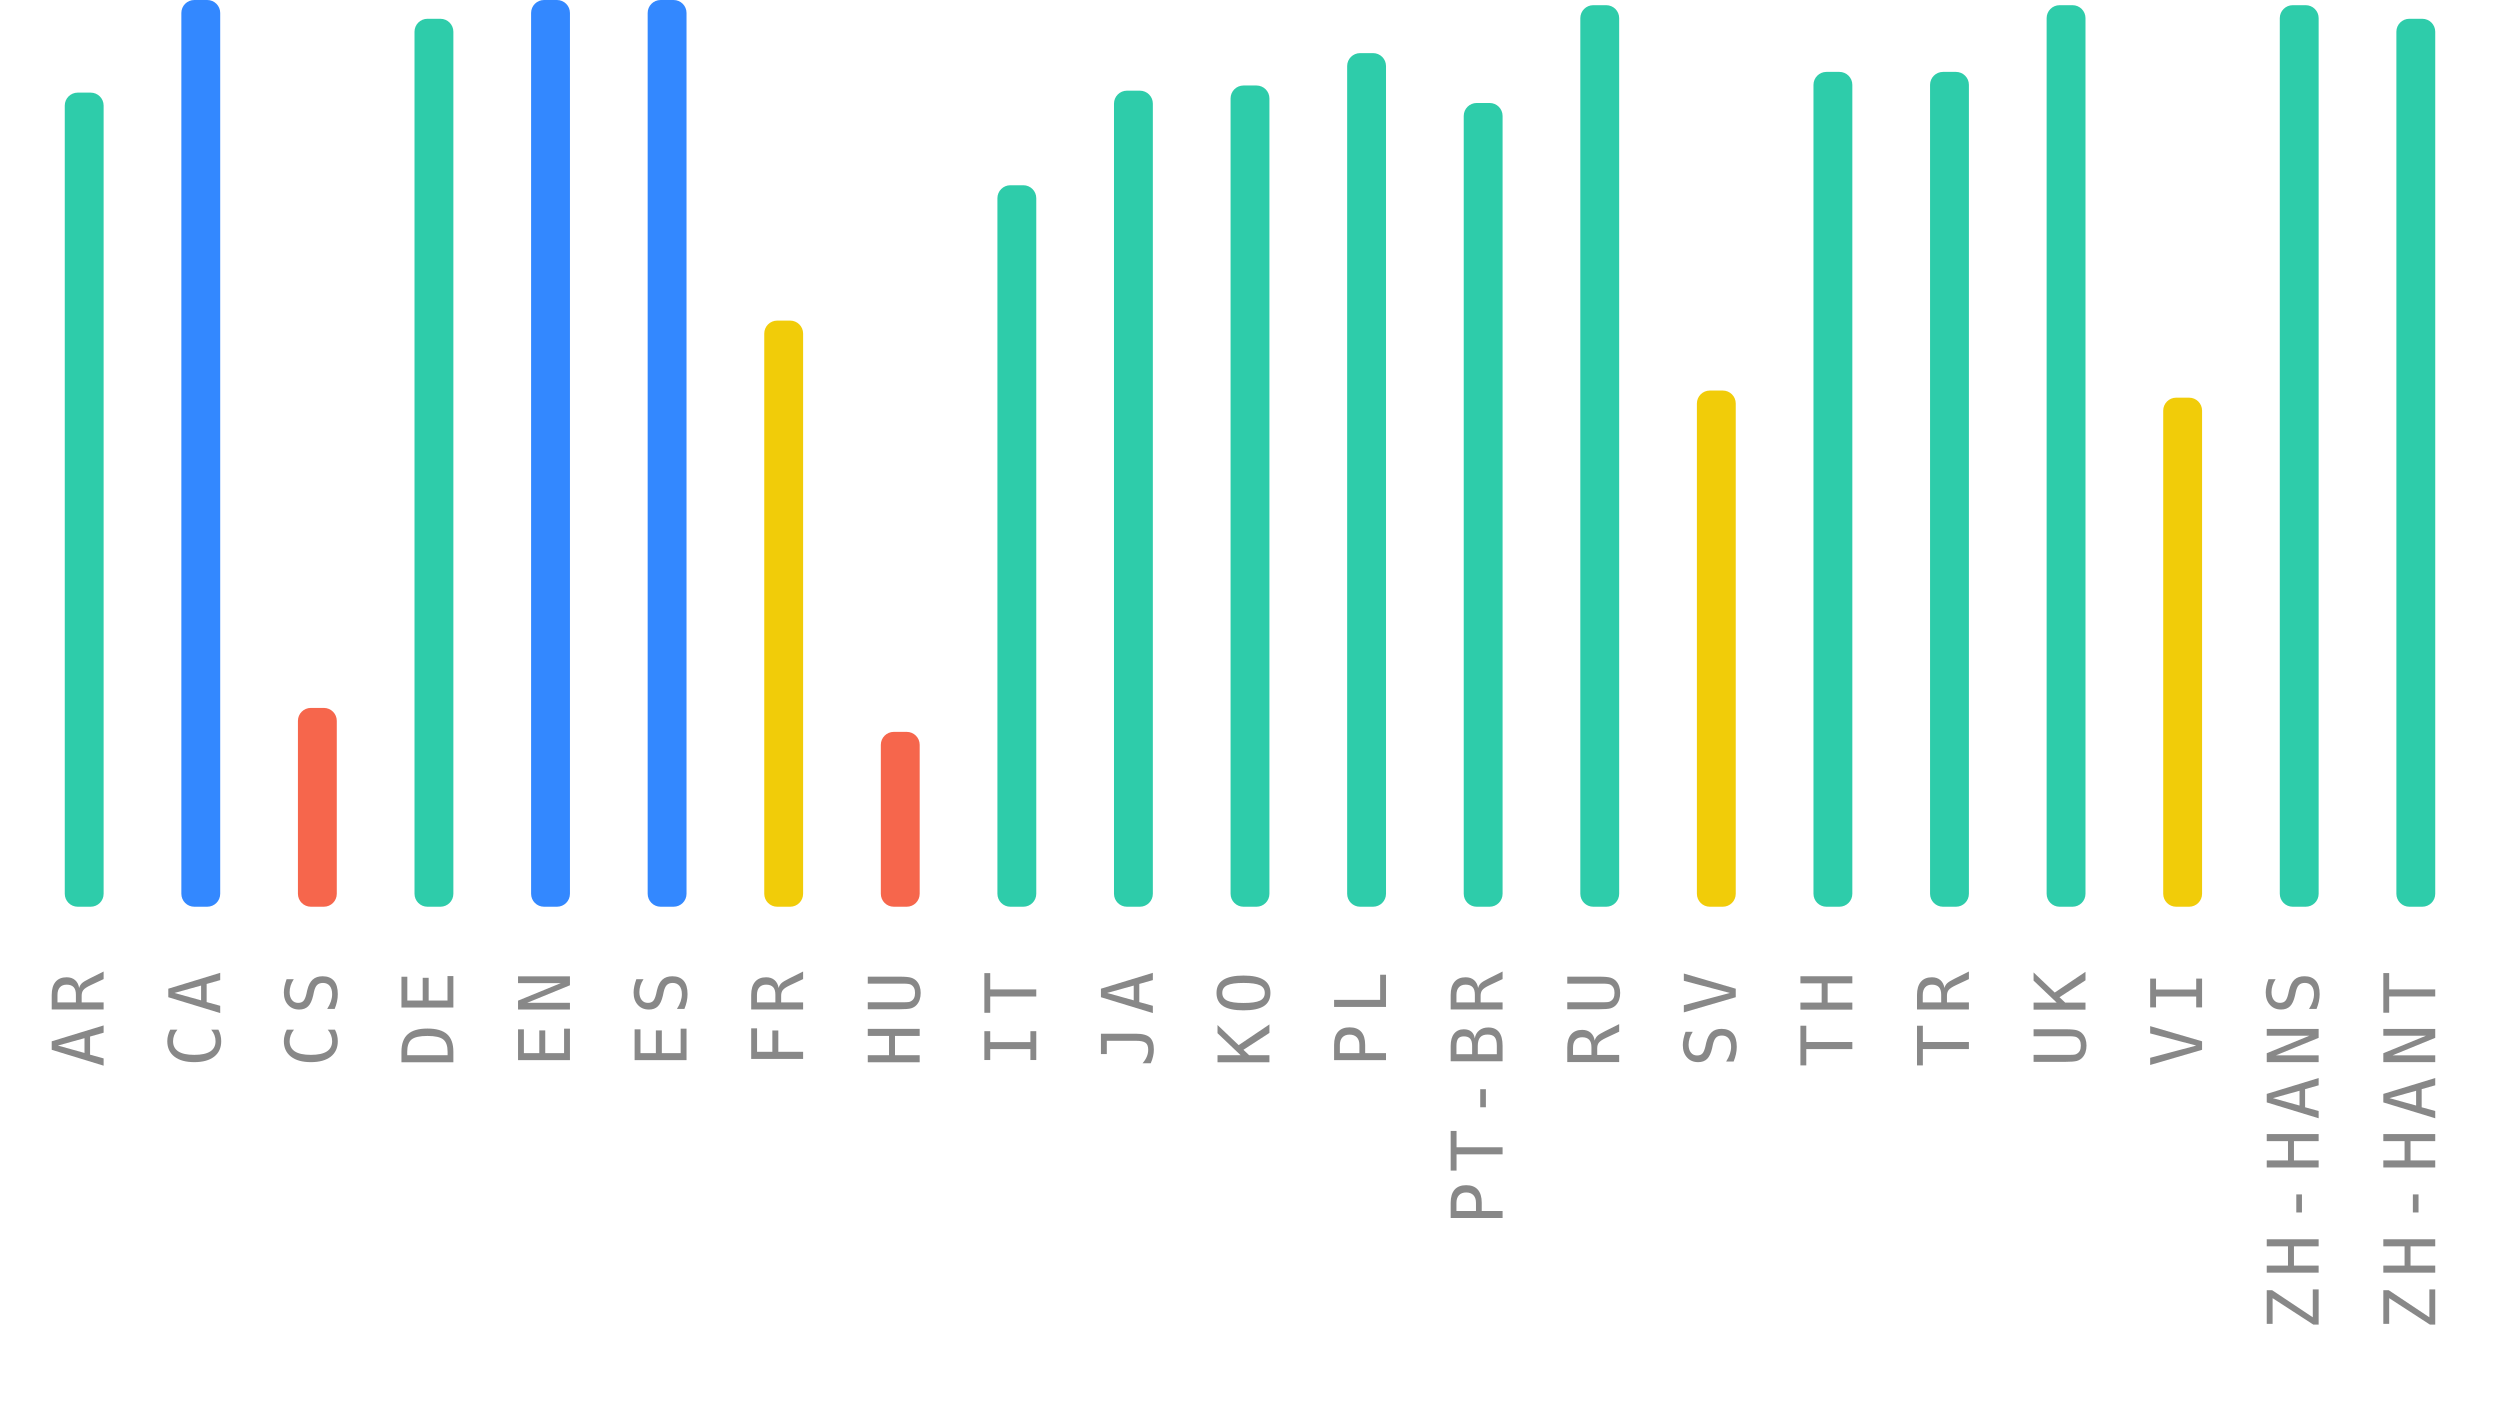
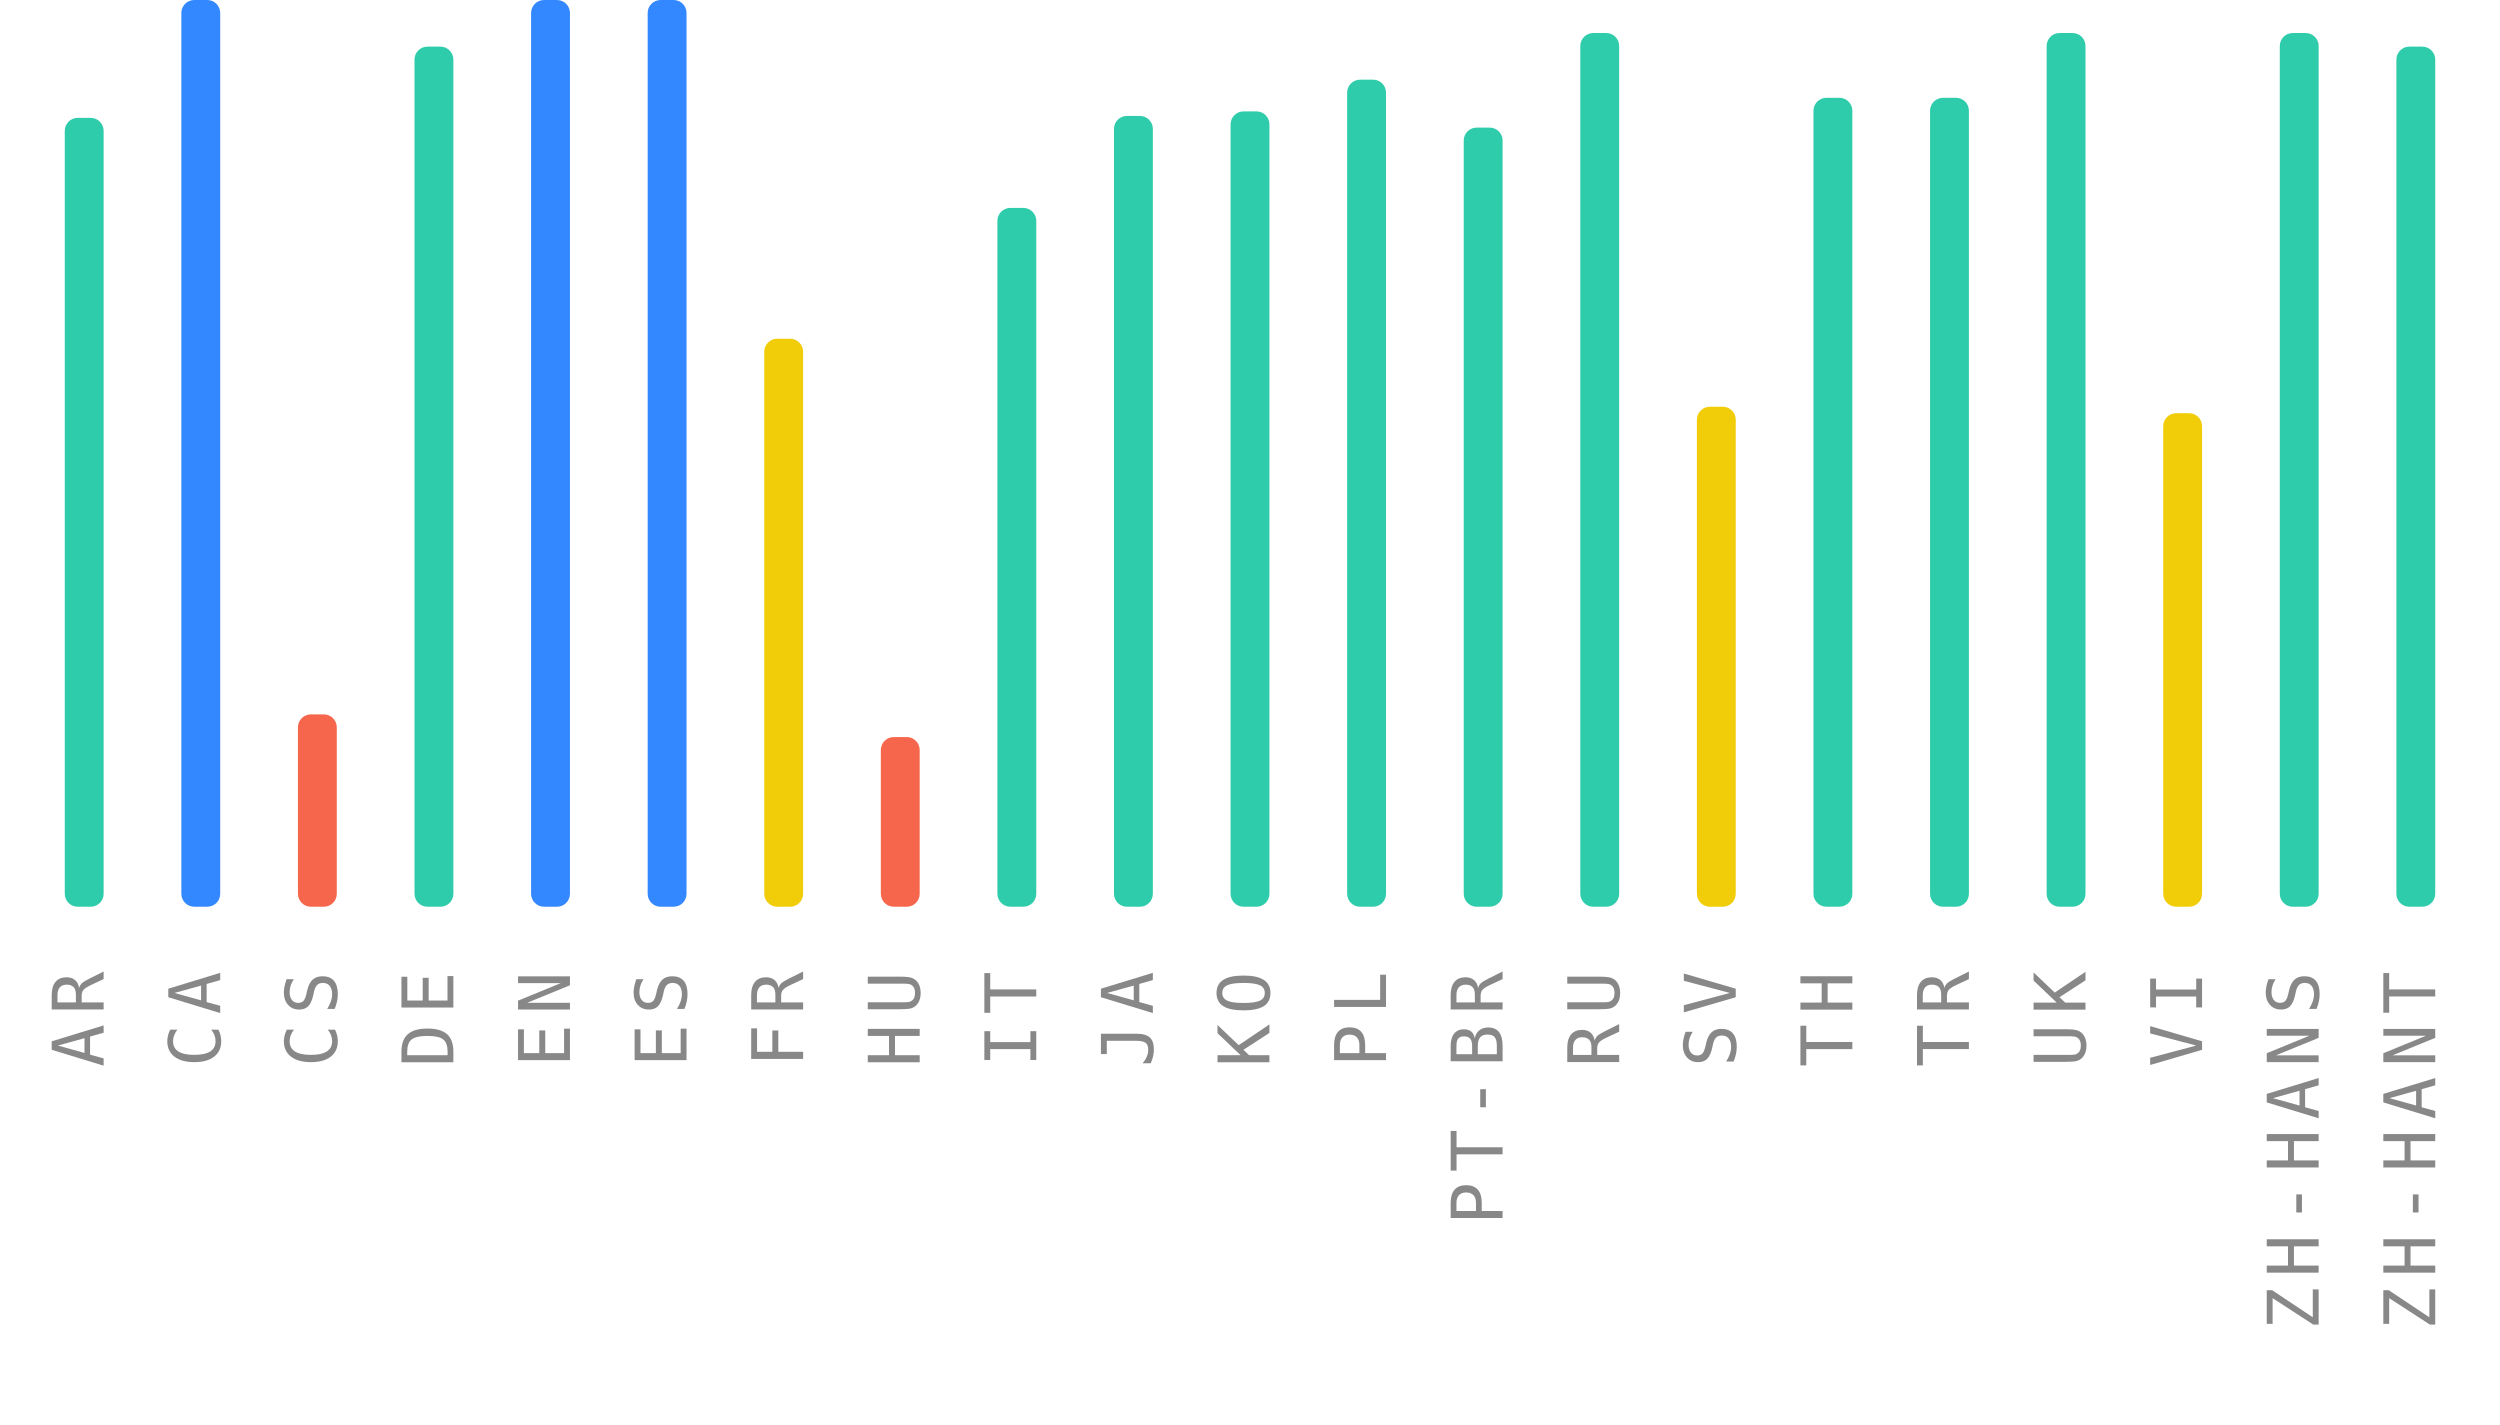
<svg xmlns="http://www.w3.org/2000/svg" width="386" height="220">
  <g>
    <text style="font-size: 11px; font-family: monospace; letter-spacing: 1.5px; fill: #888; text-anchor: end;" x="-150" y="16" transform="rotate(-90)">AR</text>
-     <rect style="fill: #2eccaa;" height="125.7" width="6" rx="2" y="14.3" x="10" />
+     <rect style="fill: #2eccaa;" height="121.8" width="6" rx="2" y="18.2" x="10" />
    <text style="font-size: 11px; font-family: monospace; letter-spacing: 1.5px; fill: #888; text-anchor: end;" x="-150" y="34" transform="rotate(-90)">CA</text>
    <rect style="fill: #3388ff;" height="140" width="6" rx="2" y="0" x="28" />
    <text style="font-size: 11px; font-family: monospace; letter-spacing: 1.5px; fill: #888; text-anchor: end;" x="-150" y="52" transform="rotate(-90)">CS</text>
-     <rect style="fill: #f6664c;" height="30.7" width="6" rx="2" y="109.3" x="46" />
+     <rect style="fill: #f6664c;" height="29.7" width="6" rx="2" y="110.3" x="46" />
    <text style="font-size: 11px; font-family: monospace; letter-spacing: 1.5px; fill: #888; text-anchor: end;" x="-150" y="70" transform="rotate(-90)">DE</text>
-     <rect style="fill: #2eccaa;" height="137.1" width="6" rx="2" y="2.9" x="64" />
+     <rect style="fill: #2eccaa;" height="132.8" width="6" rx="2" y="7.2" x="64" />
    <text style="font-size: 11px; font-family: monospace; letter-spacing: 1.5px; fill: #888; text-anchor: end;" x="-150" y="88" transform="rotate(-90)">EN</text>
    <rect style="fill: #3388ff;" height="140" width="6" rx="2" y="0" x="82" />
    <text style="font-size: 11px; font-family: monospace; letter-spacing: 1.5px; fill: #888; text-anchor: end;" x="-150" y="106" transform="rotate(-90)">ES</text>
    <rect style="fill: #3388ff;" height="140" width="6" rx="2" y="0" x="100" />
    <text style="font-size: 11px; font-family: monospace; letter-spacing: 1.5px; fill: #888; text-anchor: end;" x="-150" y="124" transform="rotate(-90)">FR</text>
-     <rect style="fill: #f1cc09;" height="90.5" width="6" rx="2" y="49.5" x="118" />
+     <rect style="fill: #f1cc09;" height="87.7" width="6" rx="2" y="52.3" x="118" />
    <text style="font-size: 11px; font-family: monospace; letter-spacing: 1.5px; fill: #888; text-anchor: end;" x="-150" y="142" transform="rotate(-90)">HU</text>
-     <rect style="fill: #f6664c;" height="27" width="6" rx="2" y="113" x="136" />
+     <rect style="fill: #f6664c;" height="26.2" width="6" rx="2" y="113.8" x="136" />
    <text style="font-size: 11px; font-family: monospace; letter-spacing: 1.5px; fill: #888; text-anchor: end;" x="-150" y="160" transform="rotate(-90)">IT</text>
-     <rect style="fill: #2eccaa;" height="111.4" width="6" rx="2" y="28.6" x="154" />
+     <rect style="fill: #2eccaa;" height="107.9" width="6" rx="2" y="32.1" x="154" />
    <text style="font-size: 11px; font-family: monospace; letter-spacing: 1.5px; fill: #888; text-anchor: end;" x="-150" y="178" transform="rotate(-90)">JA</text>
-     <rect style="fill: #2eccaa;" height="126" width="6" rx="2" y="14" x="172" />
+     <rect style="fill: #2eccaa;" height="122.1" width="6" rx="2" y="17.9" x="172" />
    <text style="font-size: 11px; font-family: monospace; letter-spacing: 1.5px; fill: #888; text-anchor: end;" x="-150" y="196" transform="rotate(-90)">KO</text>
-     <rect style="fill: #2eccaa;" height="126.8" width="6" rx="2" y="13.2" x="190" />
+     <rect style="fill: #2eccaa;" height="122.8" width="6" rx="2" y="17.2" x="190" />
    <text style="font-size: 11px; font-family: monospace; letter-spacing: 1.5px; fill: #888; text-anchor: end;" x="-150" y="214" transform="rotate(-90)">PL</text>
-     <rect style="fill: #2eccaa;" height="131.8" width="6" rx="2" y="8.2" x="208" />
+     <rect style="fill: #2eccaa;" height="127.7" width="6" rx="2" y="12.3" x="208" />
    <text style="font-size: 11px; font-family: monospace; letter-spacing: 1.5px; fill: #888; text-anchor: end;" x="-150" y="232" transform="rotate(-90)">PT-BR</text>
-     <rect style="fill: #2eccaa;" height="124.1" width="6" rx="2" y="15.9" x="226" />
+     <rect style="fill: #2eccaa;" height="120.3" width="6" rx="2" y="19.7" x="226" />
    <text style="font-size: 11px; font-family: monospace; letter-spacing: 1.5px; fill: #888; text-anchor: end;" x="-150" y="250" transform="rotate(-90)">RU</text>
-     <rect style="fill: #2eccaa;" height="139.2" width="6" rx="2" y="0.8" x="244" />
+     <rect style="fill: #2eccaa;" height="134.9" width="6" rx="2" y="5.1" x="244" />
    <text style="font-size: 11px; font-family: monospace; letter-spacing: 1.5px; fill: #888; text-anchor: end;" x="-150" y="268" transform="rotate(-90)">SV</text>
-     <rect style="fill: #f1cc09;" height="79.7" width="6" rx="2" y="60.3" x="262" />
+     <rect style="fill: #f1cc09;" height="77.2" width="6" rx="2" y="62.8" x="262" />
    <text style="font-size: 11px; font-family: monospace; letter-spacing: 1.5px; fill: #888; text-anchor: end;" x="-150" y="286" transform="rotate(-90)">TH</text>
-     <rect style="fill: #2eccaa;" height="128.9" width="6" rx="2" y="11.1" x="280" />
+     <rect style="fill: #2eccaa;" height="124.9" width="6" rx="2" y="15.1" x="280" />
    <text style="font-size: 11px; font-family: monospace; letter-spacing: 1.5px; fill: #888; text-anchor: end;" x="-150" y="304" transform="rotate(-90)">TR</text>
-     <rect style="fill: #2eccaa;" height="128.9" width="6" rx="2" y="11.1" x="298" />
+     <rect style="fill: #2eccaa;" height="124.9" width="6" rx="2" y="15.1" x="298" />
    <text style="font-size: 11px; font-family: monospace; letter-spacing: 1.5px; fill: #888; text-anchor: end;" x="-150" y="322" transform="rotate(-90)">UK</text>
-     <rect style="fill: #2eccaa;" height="139.2" width="6" rx="2" y="0.8" x="316" />
+     <rect style="fill: #2eccaa;" height="134.9" width="6" rx="2" y="5.1" x="316" />
    <text style="font-size: 11px; font-family: monospace; letter-spacing: 1.5px; fill: #888; text-anchor: end;" x="-150" y="340" transform="rotate(-90)">VI</text>
-     <rect style="fill: #f1cc09;" height="78.6" width="6" rx="2" y="61.4" x="334" />
+     <rect style="fill: #f1cc09;" height="76.2" width="6" rx="2" y="63.8" x="334" />
    <text style="font-size: 11px; font-family: monospace; letter-spacing: 1.5px; fill: #888; text-anchor: end;" x="-150" y="358" transform="rotate(-90)">ZH-HANS</text>
-     <rect style="fill: #2eccaa;" height="139.2" width="6" rx="2" y="0.8" x="352" />
+     <rect style="fill: #2eccaa;" height="134.9" width="6" rx="2" y="5.1" x="352" />
    <text style="font-size: 11px; font-family: monospace; letter-spacing: 1.5px; fill: #888; text-anchor: end;" x="-150" y="376" transform="rotate(-90)">ZH-HANT</text>
-     <rect style="fill: #2eccaa;" height="137.1" width="6" rx="2" y="2.9" x="370" />
+     <rect style="fill: #2eccaa;" height="132.8" width="6" rx="2" y="7.2" x="370" />
  </g>
</svg>
